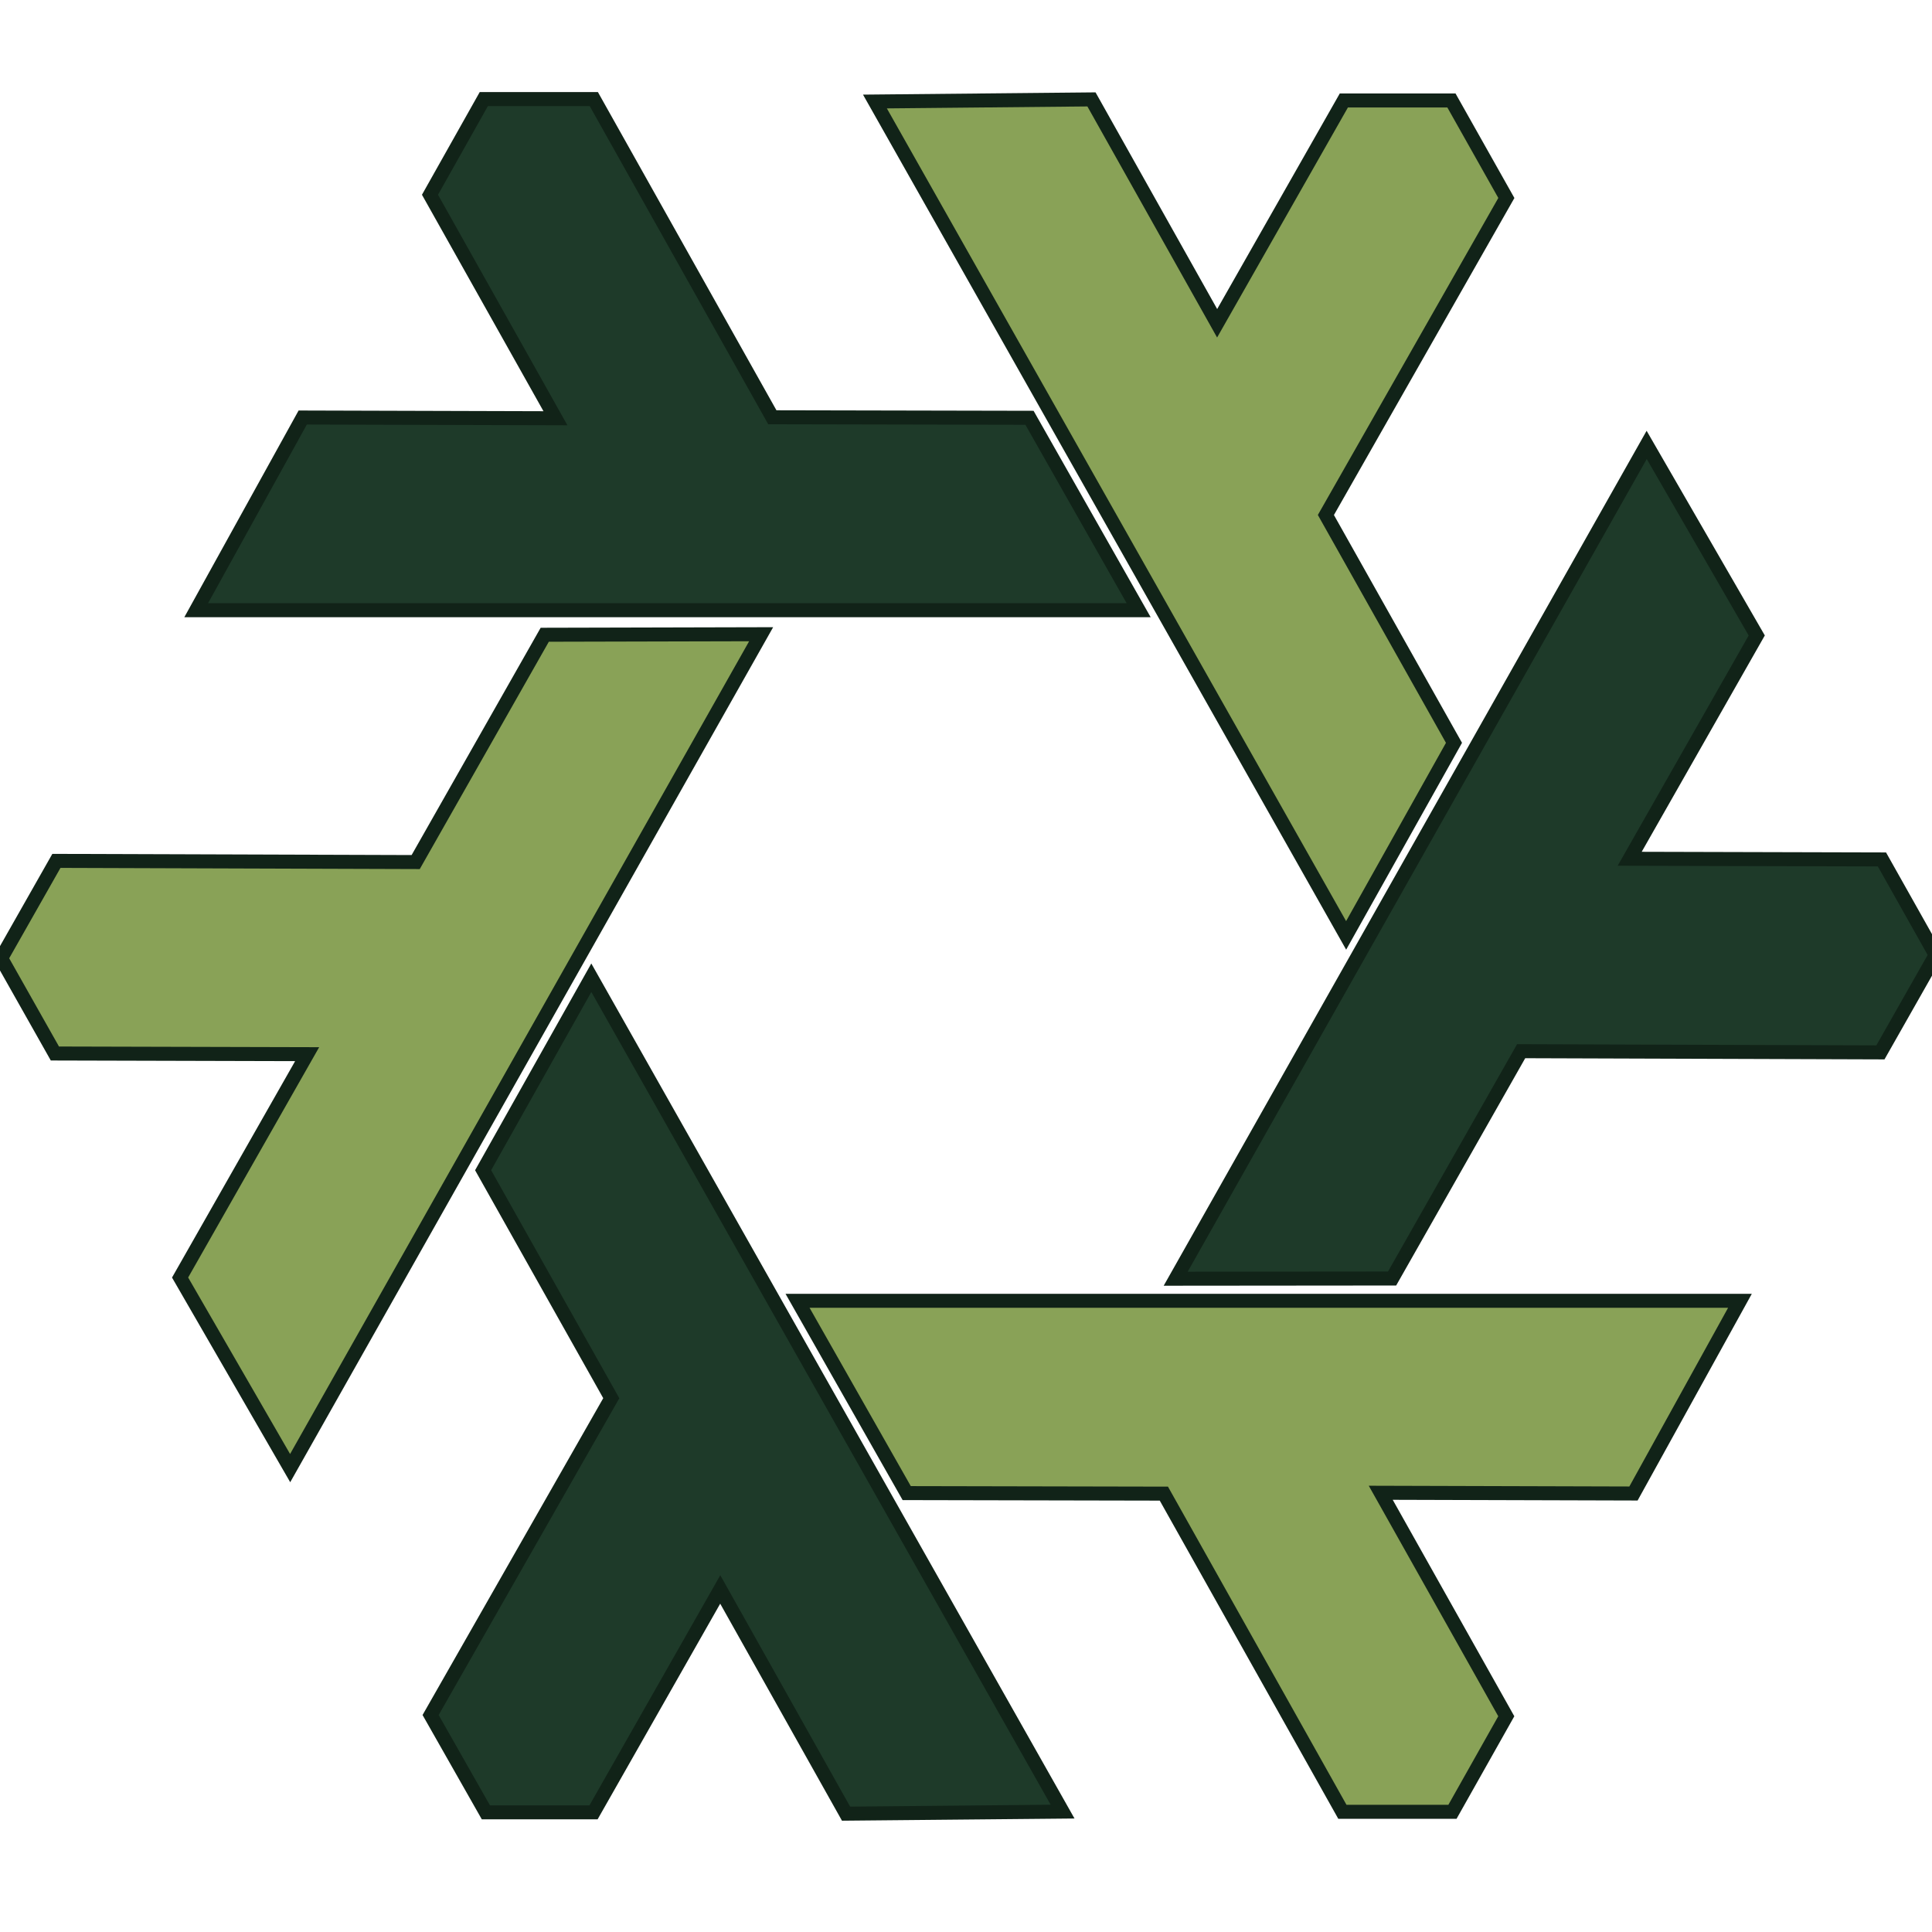
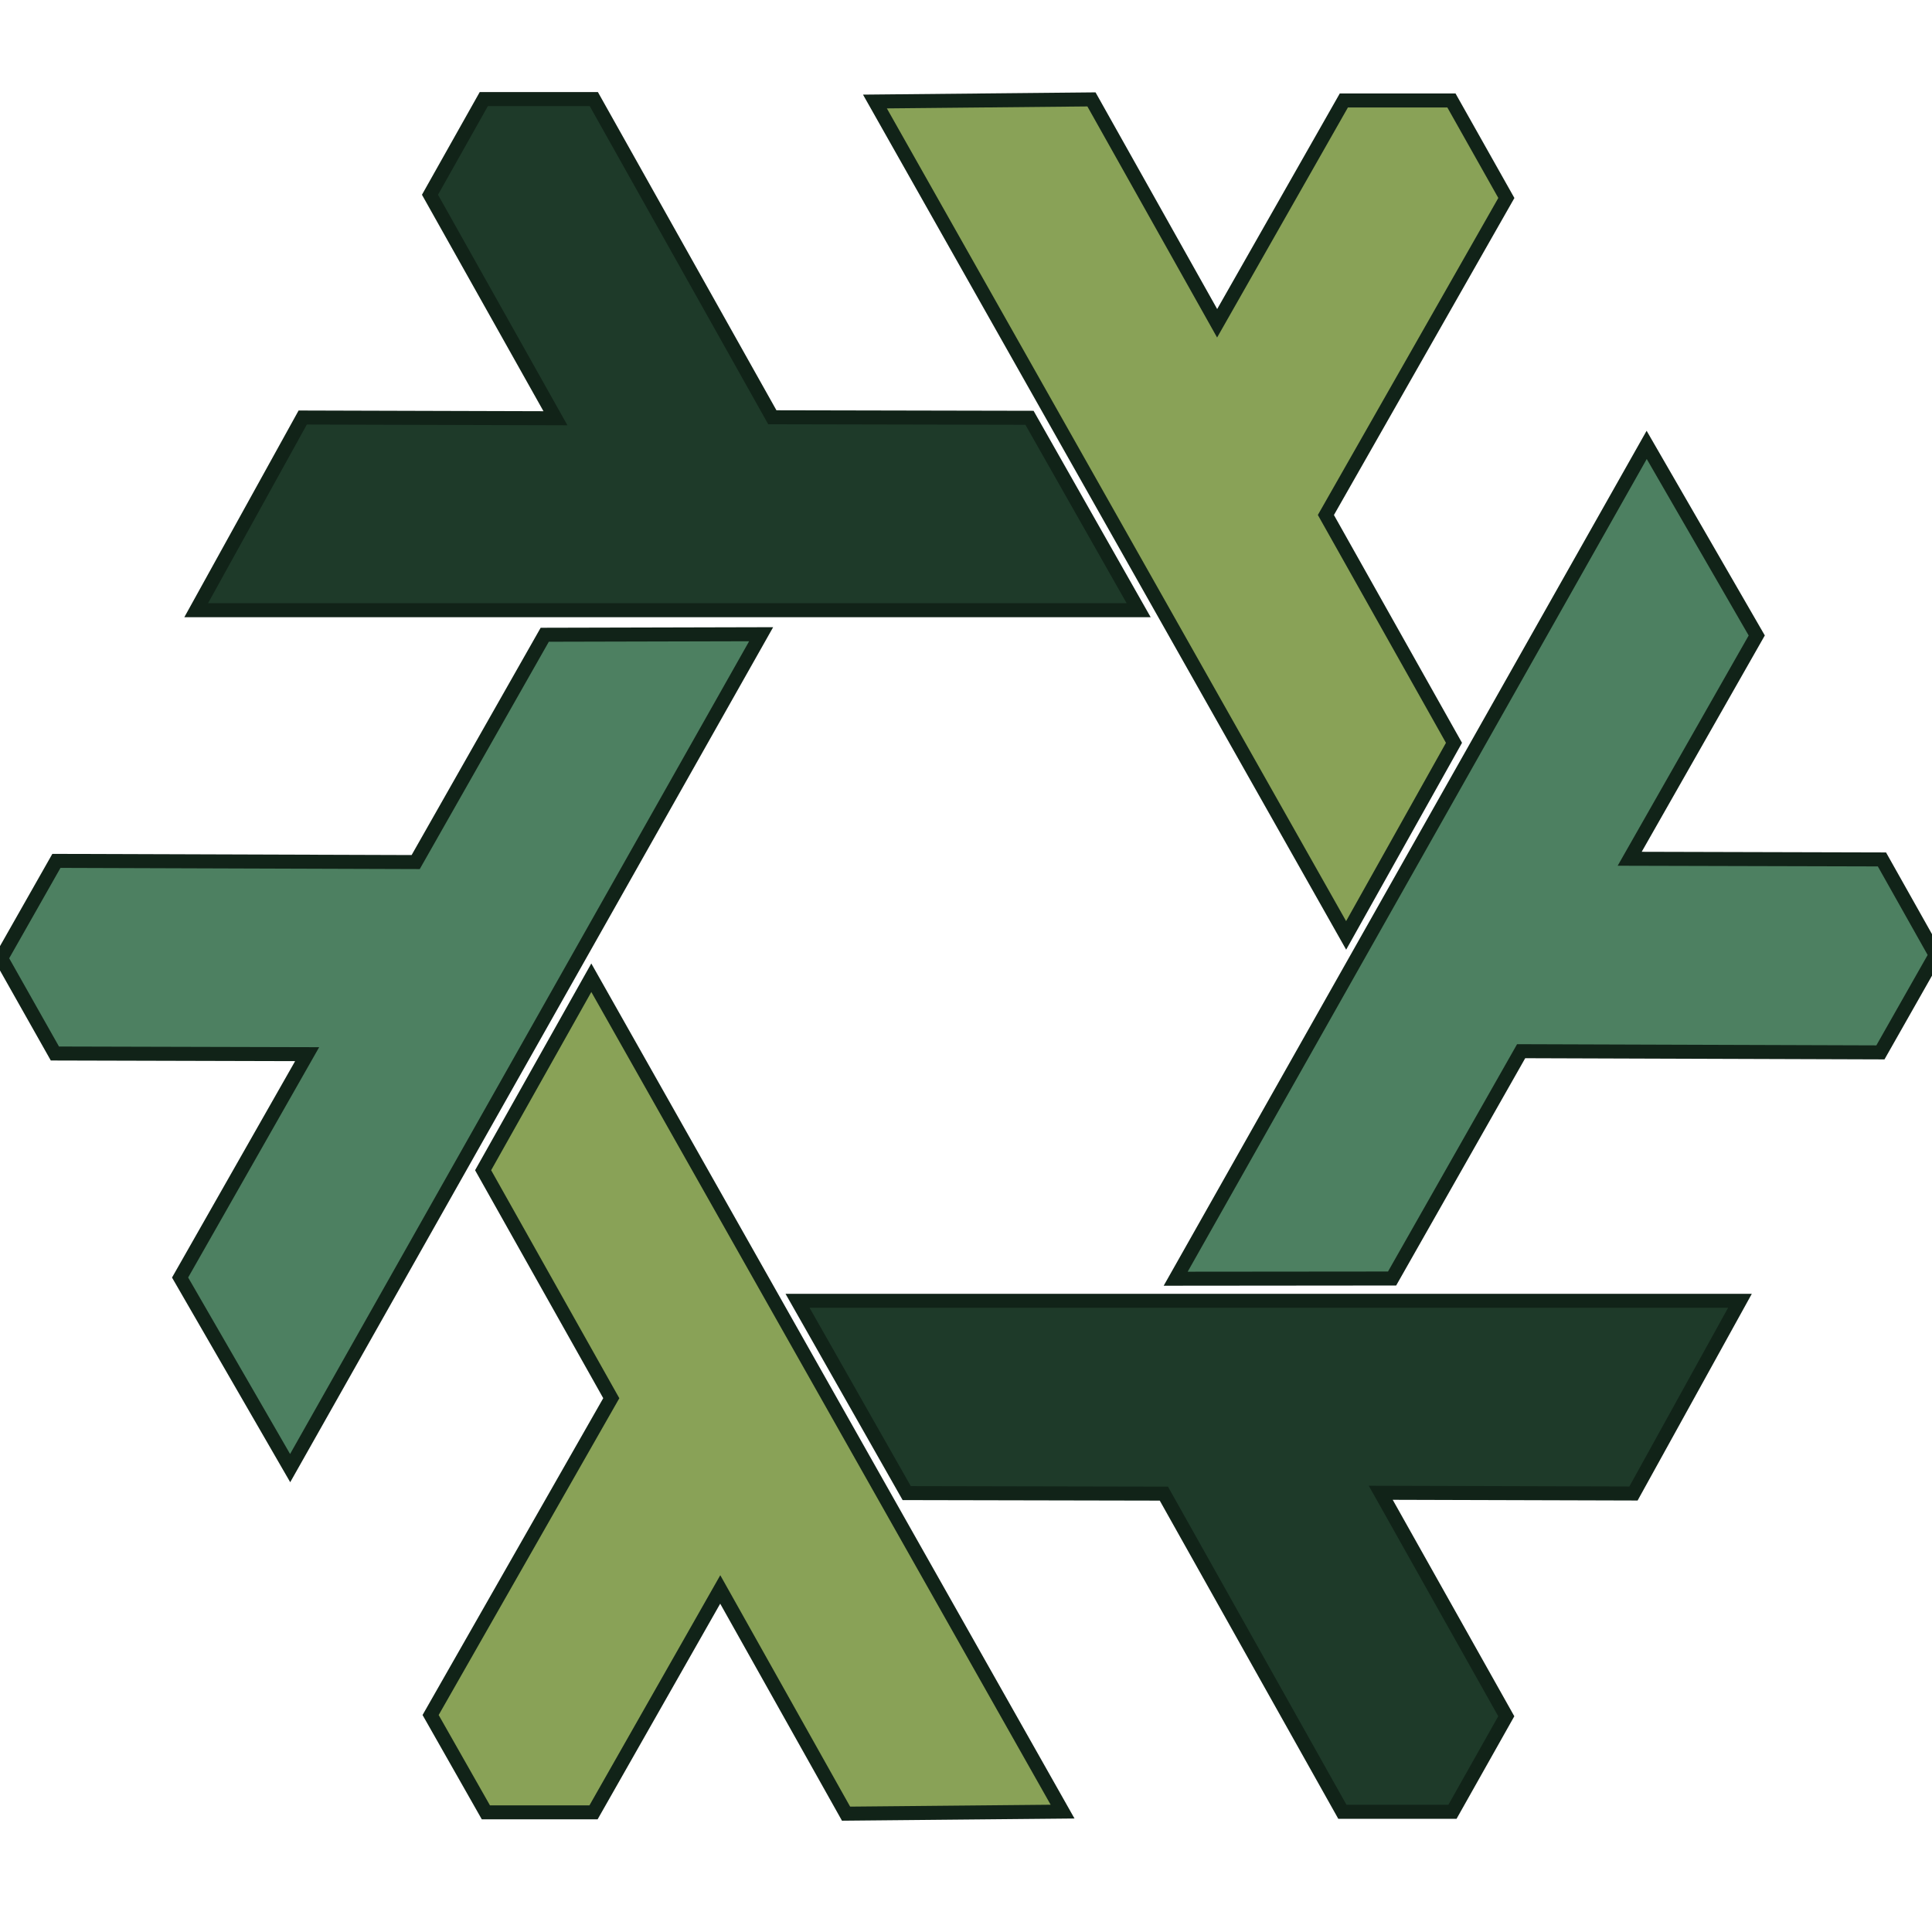
<svg xmlns="http://www.w3.org/2000/svg" width="276" height="276" viewBox="0 0 276 276" fill="none" version="1.1" id="svg6">
  <defs id="defs6" />
-   <path fill-rule="evenodd" clip-rule="evenodd" d="M 108.735,90.603 41.45,209.73 25.727,182.504 43.878,150.595 7.842,150.501 0.163,136.897 8.059,122.983 59.384,123.152 77.821,90.679 Z" fill="#0b6e4f" id="path1" style="stroke-width:2;fill:#89a257;fill-opacity:1;stroke:#112318;stroke-opacity:1;stroke-dasharray:none" />
-   <path fill-rule="evenodd" clip-rule="evenodd" d="m 113.936,185.829 h 134.628 l -15.21,27.528 -36.105,-0.104 17.934,31.927 -7.689,13.651 h -15.723 l -25.504,-45.456 -36.737,-0.075 z" fill="#0b6e4f" id="path2" style="stroke-width:2;fill:#89a257;fill-opacity:1;stroke:#112318;stroke-opacity:1;stroke-dasharray:none" />
+   <path fill-rule="evenodd" clip-rule="evenodd" d="M 108.735,90.603 41.45,209.73 25.727,182.504 43.878,150.595 7.842,150.501 0.163,136.897 8.059,122.983 59.384,123.152 77.821,90.679 Z" fill="#0b6e4f" id="path1" style="stroke-width:2;fill:#4d8061;fill-opacity:1;stroke:#112318;stroke-opacity:1;stroke-dasharray:none" />
+   <path fill-rule="evenodd" clip-rule="evenodd" d="m 113.936,185.829 h 134.628 l -15.21,27.528 -36.105,-0.104 17.934,31.927 -7.689,13.651 h -15.723 l -25.504,-45.456 -36.737,-0.075 z" fill="#0b6e4f" id="path2" style="stroke-width:2;fill:#1e3a29;fill-opacity:1;stroke:#112318;stroke-opacity:1;stroke-dasharray:none" />
  <path fill-rule="evenodd" clip-rule="evenodd" d="M 192.305,133.628 124.991,14.501 155.924,14.2 173.877,46.184 191.979,14.351 h 15.368 l 7.847,13.933 -25.781,45.286 18.299,32.549 z" fill="#0b6e4f" id="path3" style="stroke-width:2;fill:#89a257;fill-opacity:1;stroke:#112318;stroke-opacity:1;stroke-dasharray:none" />
-   <path fill-rule="evenodd" clip-rule="evenodd" d="m 84.474,139.676 67.324,119.127 -30.933,0.292 -17.973,-32.031 -18.102,31.843 H 69.412 L 61.516,245.002 87.326,199.744 69.017,167.176 Z" fill="#073b3a" id="path4" style="stroke-width:2;fill:#1e3a29;fill-opacity:1;stroke:#112318;stroke-opacity:1;stroke-dasharray:none" />
+   <path fill-rule="evenodd" clip-rule="evenodd" d="m 84.474,139.676 67.324,119.127 -30.933,0.292 -17.973,-32.031 -18.102,31.843 H 69.412 L 61.516,245.002 87.326,199.744 69.017,167.176 Z" fill="#073b3a" id="path4" style="stroke-width:2;fill:#89a257;fill-opacity:1;stroke:#112318;stroke-opacity:1;stroke-dasharray:none" />
  <path fill-rule="evenodd" clip-rule="evenodd" d="M 162.665,87.174 H 28.027 L 43.246,59.646 79.351,59.75 61.427,27.823 69.116,14.153 h 15.713 l 25.504,45.456 36.737,0.075 z" fill="#073b3a" id="path5" style="stroke-width:2;fill:#1e3a29;fill-opacity:1;stroke:#112318;stroke-opacity:1;stroke-dasharray:none" />
-   <path fill-rule="evenodd" clip-rule="evenodd" d="m 167.955,182.673 67.285,-119.117 15.723,27.226 -18.151,31.899 36.036,0.094 7.679,13.651 -7.896,13.915 -51.325,-0.17 -18.437,32.474 z" fill="#073b3a" id="path6" style="stroke-width:2;fill:#1e3a29;fill-opacity:1;stroke:#112318;stroke-opacity:1;stroke-dasharray:none" />
+   <path fill-rule="evenodd" clip-rule="evenodd" d="m 167.955,182.673 67.285,-119.117 15.723,27.226 -18.151,31.899 36.036,0.094 7.679,13.651 -7.896,13.915 -51.325,-0.17 -18.437,32.474 z" fill="#073b3a" id="path6" style="stroke-width:2;fill:#4d8061;fill-opacity:1;stroke:#112318;stroke-opacity:1;stroke-dasharray:none" />
</svg>
